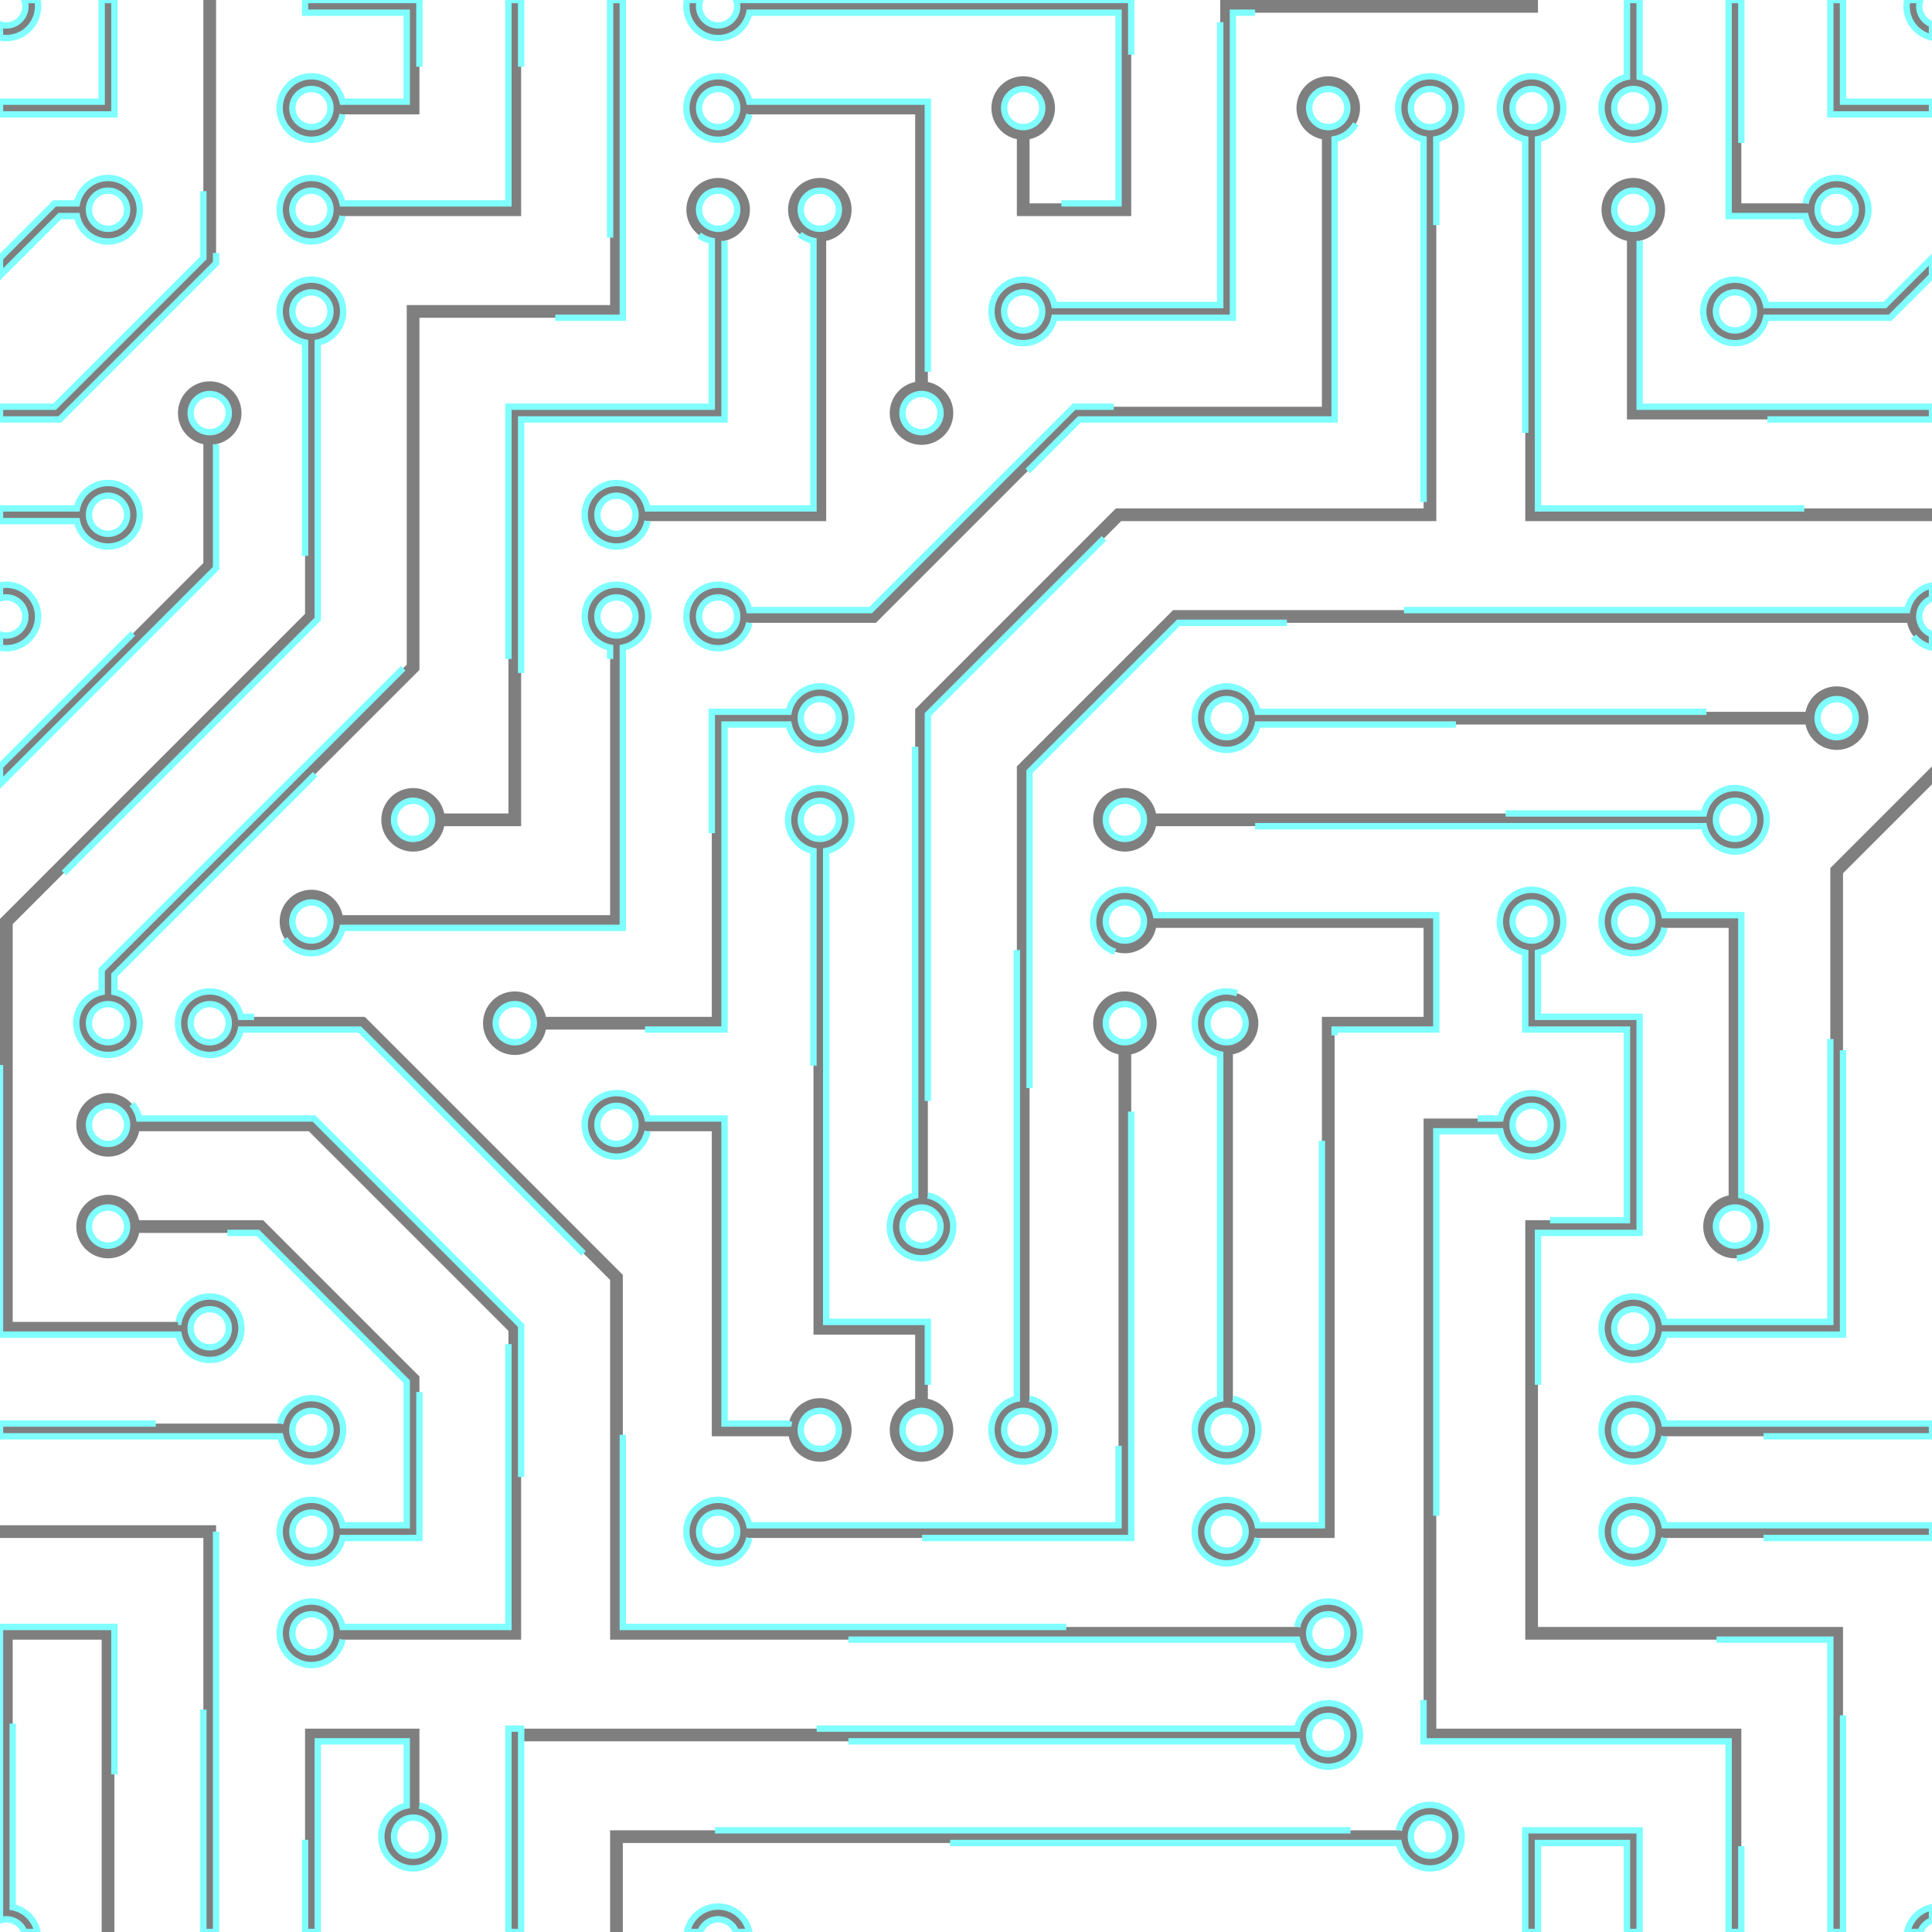
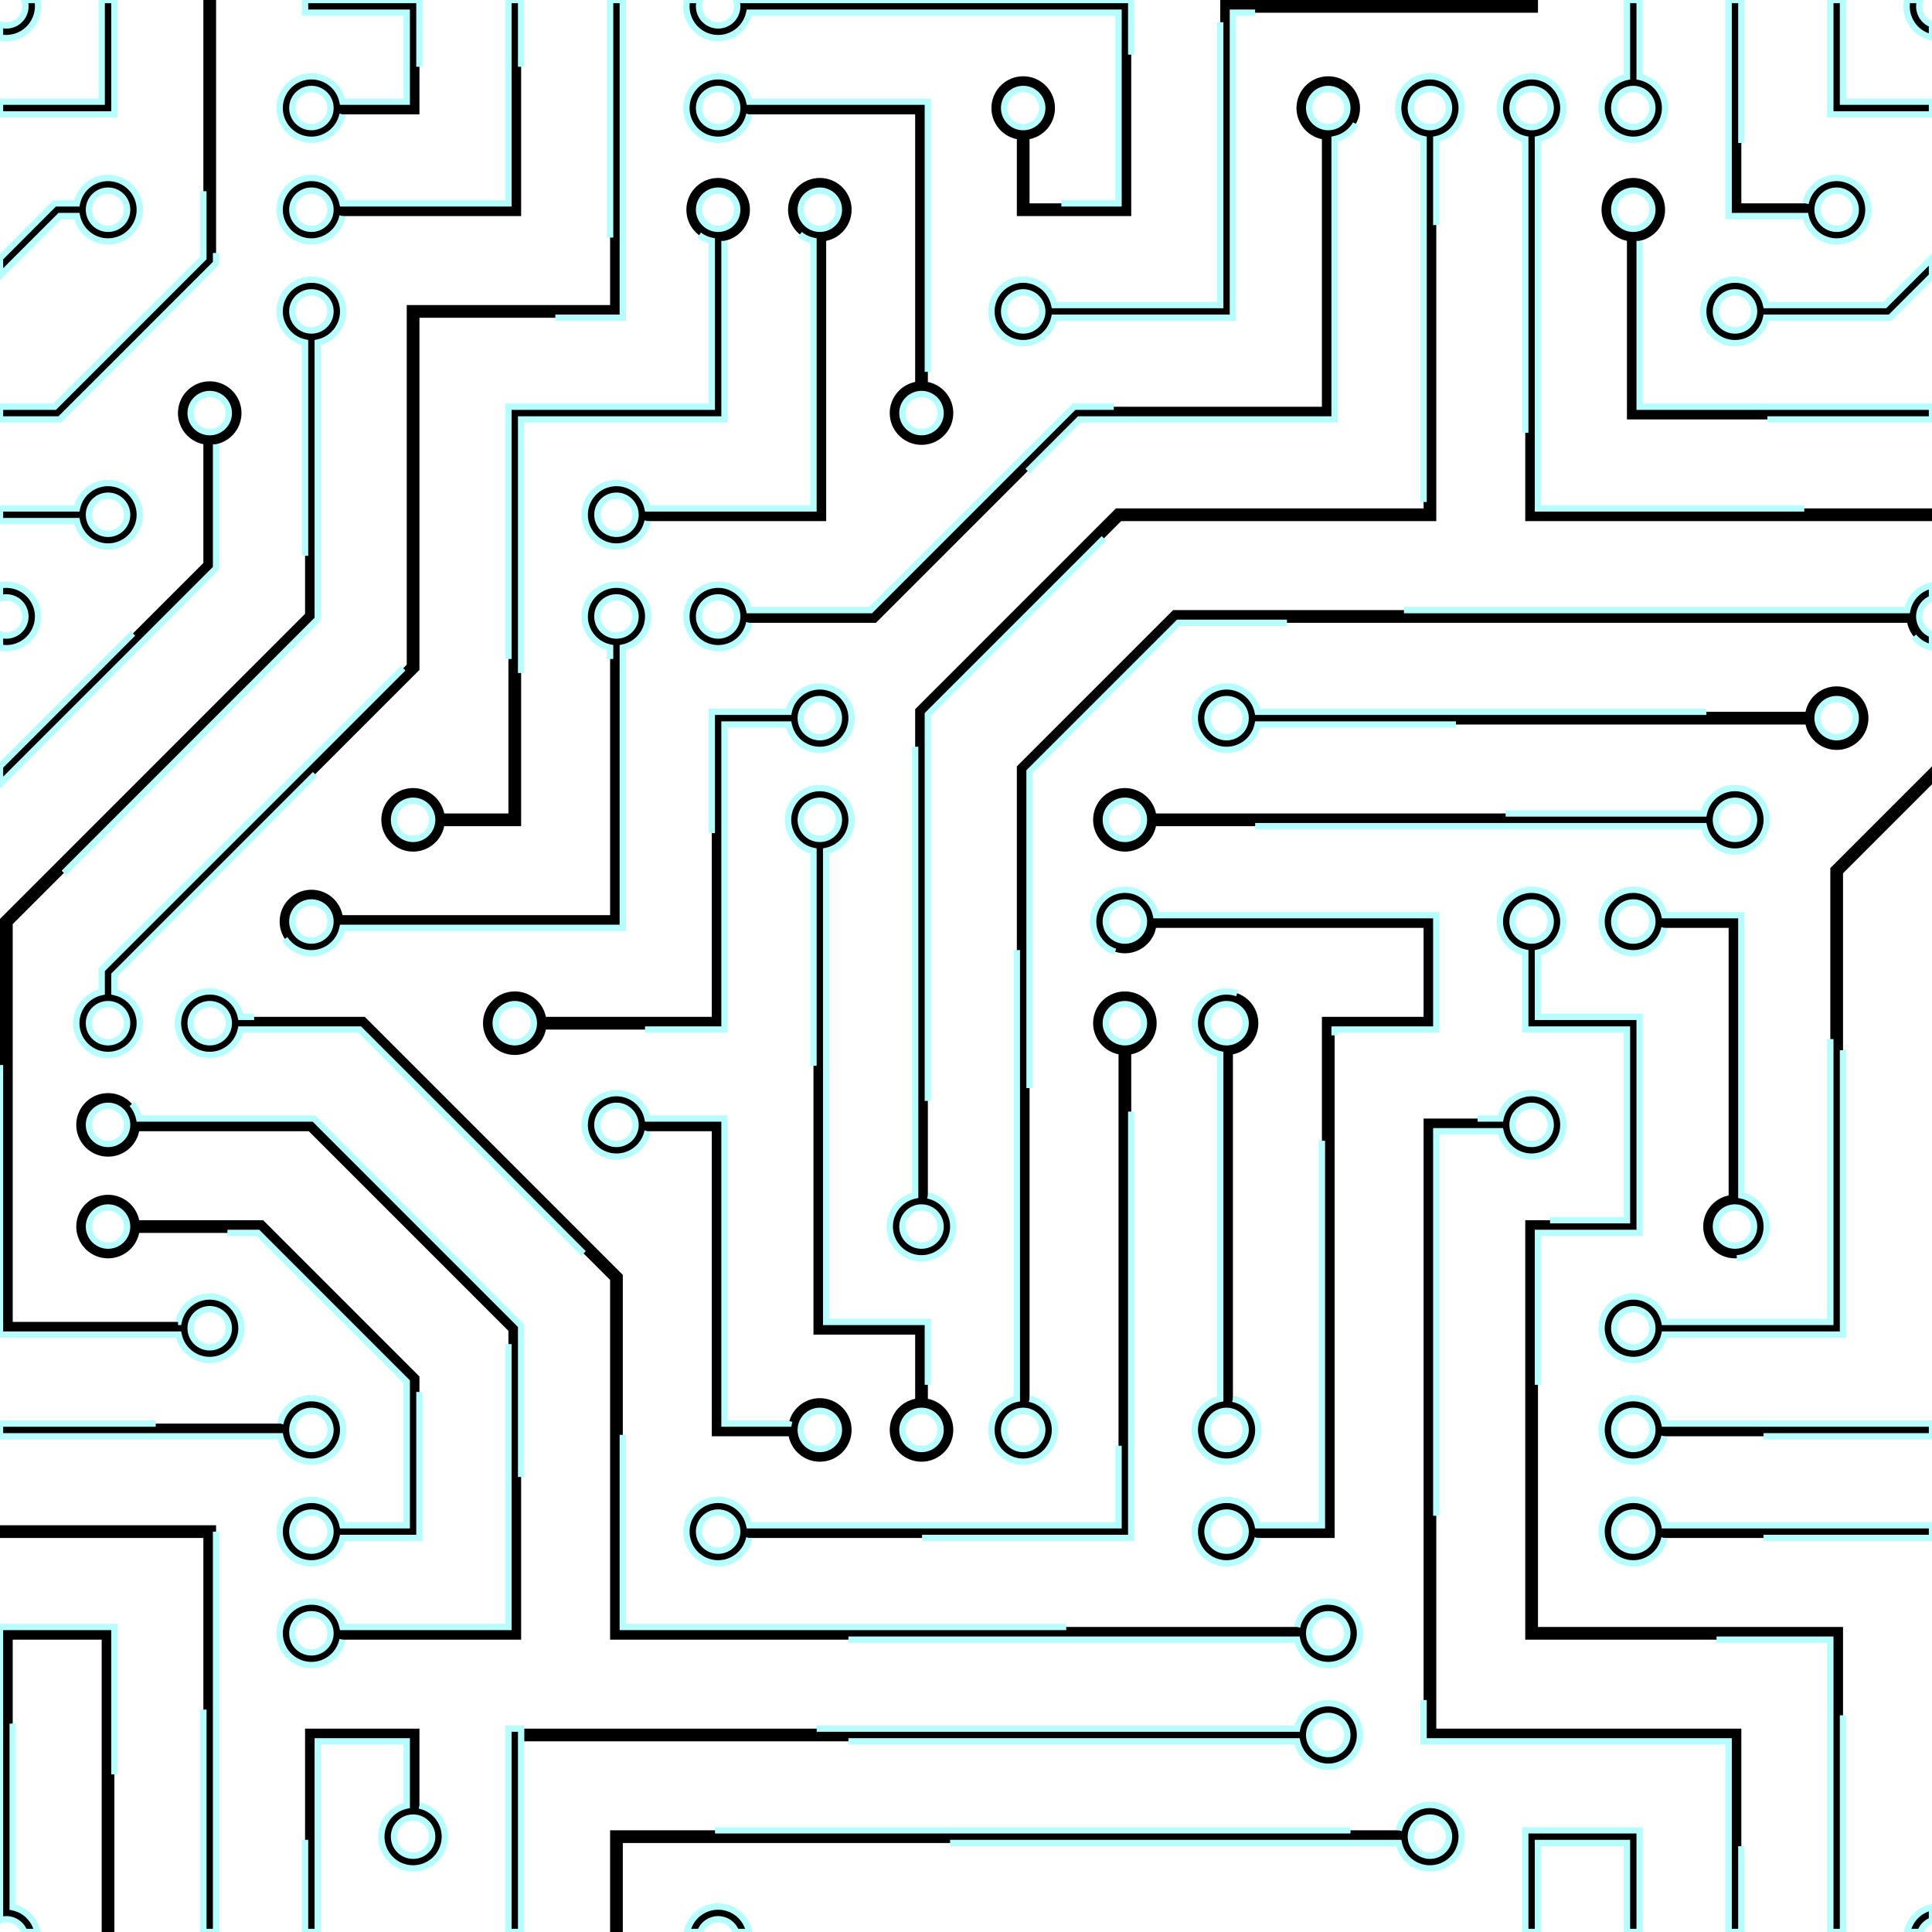
<svg xmlns="http://www.w3.org/2000/svg" viewBox="0 0 304 304" width="304" height="304">
  <style>
	.path {
		stroke-dasharray: 100;
		animation: dash 30s linear;
		animation-iteration-count: infinite;
		animation-direction: alternate;
	}

	@keyframes dash {
		to {
			stroke-dashoffset: 1000;
		}
	}
</style>
-   <path class="path" stroke="#0FF" stroke-width="1" opacity="0.5" d="M44.1 224a5 5 0 1 1 0 2H0v-2h44.1zm160 48a5 5 0 1 1 0 2H82v-2h122.1zm57.8-46a5 5 0 1 1 0-2H304v2h-42.1zm0 16a5 5 0 1 1 0-2H304v2h-42.1zm6.2-114a5 5 0 1 1 0 2h-86.2a5 5 0 1 1 0-2h86.2zm-256-48a5 5 0 1 1 0 2H0v-2h12.1zm185.8 34a5 5 0 1 1 0-2h86.2a5 5 0 1 1 0 2h-86.2zM258 12.1a5 5 0 1 1-2 0V0h2v12.1zm-64 208a5 5 0 1 1-2 0v-54.2a5 5 0 1 1 2 0v54.2zm48-198.2V80h62v2h-64V21.9a5 5 0 1 1 2 0zm16 16V64h46v2h-48V37.9a5 5 0 1 1 2 0zm-128 96V208h16v12.1a5 5 0 1 1-2 0V210h-16v-76.1a5 5 0 1 1 2 0zm-5.9-21.9a5 5 0 1 1 0 2H114v48H85.9a5 5 0 1 1 0-2H112v-48h12.1zm-6.2 130a5 5 0 1 1 0-2H176v-74.1a5 5 0 1 1 2 0V242h-60.1zm-16-64a5 5 0 1 1 0-2H114v48h10.1a5 5 0 1 1 0 2H112v-48h-10.1zM66 284.1a5 5 0 1 1-2 0V274H50v30h-2v-32h18v12.1zM236.1 176a5 5 0 1 1 0 2H226v94h48v32h-2v-30h-48v-98h12.1zm25.8-30a5 5 0 1 1 0-2H274v44.1a5 5 0 1 1-2 0V146h-10.1zm-64 96a5 5 0 1 1 0-2H208v-80h16v-14h-42.1a5 5 0 1 1 0-2H226v18h-16v80h-12.1zm86.2-210a5 5 0 1 1 0 2H272V0h2v32h10.1zM98 101.9V146H53.9a5 5 0 1 1 0-2H96v-42.1a5 5 0 1 1 2 0zM53.9 34a5 5 0 1 1 0-2H80V0h2v34H53.9zm60.1 3.9V66H82v64H69.9a5 5 0 1 1 0-2H80V64h32V37.9a5 5 0 1 1 2 0zM101.9 82a5 5 0 1 1 0-2H128V37.9a5 5 0 1 1 2 0V82h-28.1zm16-64a5 5 0 1 1 0-2H146v44.1a5 5 0 1 1-2 0V18h-26.1zm102.2 270a5 5 0 1 1 0 2H98v14h-2v-16h124.1zM242 149.9V160h16v34h-16v62h48v48h-2v-46h-48v-66h16v-30h-16v-12.1a5 5 0 1 1 2 0zM53.9 18a5 5 0 1 1 0-2H64V2H48V0h18v18H53.9zm112 32a5 5 0 1 1 0-2H192V0h50v2h-48v48h-28.1zm-48-48a5 5 0 0 1-9.8-2h2.07a3 3 0 1 0 5.66 0H178v34h-18V21.9a5 5 0 1 1 2 0V32h14V2h-58.1zm0 96a5 5 0 1 1 0-2H137l32-32h39V21.9a5 5 0 1 1 2 0V66h-40.17l-32 32H117.9zm28.1 90.1a5 5 0 1 1-2 0v-76.51L175.59 80H224V21.9a5 5 0 1 1 2 0V82h-49.59L146 112.41v75.69zm16 32a5 5 0 1 1-2 0v-99.51L184.59 96H300.1a5 5 0 0 1 3.9-3.9v2.07a3 3 0 0 0 0 5.66v2.07a5 5 0 0 1-3.9-3.9H185.41L162 121.41v98.69zm-144-64a5 5 0 1 1-2 0v-3.51l48-48V48h32V0h2v50H66v55.41l-48 48v2.69zM50 53.9v43.51l-48 48V208h26.1a5 5 0 1 1 0 2H0v-65.41l48-48V53.9a5 5 0 1 1 2 0zm-16 16V89.41l-34 34v-2.82l32-32V69.9a5 5 0 1 1 2 0zM12.1 32a5 5 0 1 1 0 2H9.41L0 43.41V40.6L8.59 32h3.51zm265.8 18a5 5 0 1 1 0-2h18.69l7.41-7.41v2.82L297.41 50H277.9zm-16 160a5 5 0 1 1 0-2H288v-71.41l16-16v2.82l-14 14V210h-28.1zm-208 32a5 5 0 1 1 0-2H64v-22.59L40.59 194H21.9a5 5 0 1 1 0-2H41.41L66 216.59V242H53.9zm150.2 14a5 5 0 1 1 0 2H96v-56.6L56.6 162H37.9a5 5 0 1 1 0-2h19.5L98 200.6V256h106.1zm-150.2 2a5 5 0 1 1 0-2H80v-46.59L48.59 178H21.9a5 5 0 1 1 0-2H49.41L82 208.59V258H53.9zM34 39.8v1.61L9.41 66H0v-2h8.59L32 40.59V0h2v39.8zM2 300.1a5 5 0 0 1 3.9 3.9H3.83A3 3 0 0 0 0 302.17V256h18v48h-2v-46H2v42.1zM34 241v63h-2v-62H0v-2h34v1zM17 18H0v-2h16V0h2v18h-1zm273-2h14v2h-16V0h2v16zm-32 273v15h-2v-14h-14v14h-2v-16h18v1zM0 92.1A5.02 5.02 0 0 1 6 97a5 5 0 0 1-6 4.9v-2.07a3 3 0 1 0 0-5.66V92.1zM80 272h2v32h-2v-32zm37.9 32h-2.07a3 3 0 0 0-5.66 0h-2.07a5 5 0 0 1 9.8 0zM5.9 0A5.02 5.02 0 0 1 0 5.9V3.83A3 3 0 0 0 3.83 0H5.9zm294.2 0h2.07A3 3 0 0 0 304 3.83V5.9a5 5 0 0 1-3.9-5.9zm3.9 300.1v2.07a3 3 0 0 0-1.83 1.83h-2.07a5 5 0 0 1 3.9-3.9zM97 100a3 3 0 1 0 0-6 3 3 0 0 0 0 6zm0-16a3 3 0 1 0 0-6 3 3 0 0 0 0 6zm16 16a3 3 0 1 0 0-6 3 3 0 0 0 0 6zm16 16a3 3 0 1 0 0-6 3 3 0 0 0 0 6zm0 16a3 3 0 1 0 0-6 3 3 0 0 0 0 6zm-48 32a3 3 0 1 0 0-6 3 3 0 0 0 0 6zm16 16a3 3 0 1 0 0-6 3 3 0 0 0 0 6zm32 48a3 3 0 1 0 0-6 3 3 0 0 0 0 6zm-16 16a3 3 0 1 0 0-6 3 3 0 0 0 0 6zm32-16a3 3 0 1 0 0-6 3 3 0 0 0 0 6zm0-32a3 3 0 1 0 0-6 3 3 0 0 0 0 6zm16 32a3 3 0 1 0 0-6 3 3 0 0 0 0 6zm32 16a3 3 0 1 0 0-6 3 3 0 0 0 0 6zm0-16a3 3 0 1 0 0-6 3 3 0 0 0 0 6zm-16-64a3 3 0 1 0 0-6 3 3 0 0 0 0 6zm16 0a3 3 0 1 0 0-6 3 3 0 0 0 0 6zm16 96a3 3 0 1 0 0-6 3 3 0 0 0 0 6zm0 16a3 3 0 1 0 0-6 3 3 0 0 0 0 6zm16 16a3 3 0 1 0 0-6 3 3 0 0 0 0 6zm16-144a3 3 0 1 0 0-6 3 3 0 0 0 0 6zm0 32a3 3 0 1 0 0-6 3 3 0 0 0 0 6zm16-32a3 3 0 1 0 0-6 3 3 0 0 0 0 6zm16-16a3 3 0 1 0 0-6 3 3 0 0 0 0 6zm-96 0a3 3 0 1 0 0-6 3 3 0 0 0 0 6zm0 16a3 3 0 1 0 0-6 3 3 0 0 0 0 6zm16-32a3 3 0 1 0 0-6 3 3 0 0 0 0 6zm96 0a3 3 0 1 0 0-6 3 3 0 0 0 0 6zm-16-64a3 3 0 1 0 0-6 3 3 0 0 0 0 6zm16-16a3 3 0 1 0 0-6 3 3 0 0 0 0 6zm-32 0a3 3 0 1 0 0-6 3 3 0 0 0 0 6zm0-16a3 3 0 1 0 0-6 3 3 0 0 0 0 6zm-16 0a3 3 0 1 0 0-6 3 3 0 0 0 0 6zm-16 0a3 3 0 1 0 0-6 3 3 0 0 0 0 6zm-16 0a3 3 0 1 0 0-6 3 3 0 0 0 0 6zM49 36a3 3 0 1 0 0-6 3 3 0 0 0 0 6zm-32 0a3 3 0 1 0 0-6 3 3 0 0 0 0 6zm32 16a3 3 0 1 0 0-6 3 3 0 0 0 0 6zM33 68a3 3 0 1 0 0-6 3 3 0 0 0 0 6zm16-48a3 3 0 1 0 0-6 3 3 0 0 0 0 6zm0 240a3 3 0 1 0 0-6 3 3 0 0 0 0 6zm16 32a3 3 0 1 0 0-6 3 3 0 0 0 0 6zm-16-64a3 3 0 1 0 0-6 3 3 0 0 0 0 6zm0 16a3 3 0 1 0 0-6 3 3 0 0 0 0 6zm-16-32a3 3 0 1 0 0-6 3 3 0 0 0 0 6zm80-176a3 3 0 1 0 0-6 3 3 0 0 0 0 6zm16 0a3 3 0 1 0 0-6 3 3 0 0 0 0 6zm-16-16a3 3 0 1 0 0-6 3 3 0 0 0 0 6zm32 48a3 3 0 1 0 0-6 3 3 0 0 0 0 6zm16-16a3 3 0 1 0 0-6 3 3 0 0 0 0 6zm0-32a3 3 0 1 0 0-6 3 3 0 0 0 0 6zm112 176a3 3 0 1 0 0-6 3 3 0 0 0 0 6zm-16 16a3 3 0 1 0 0-6 3 3 0 0 0 0 6zm0 16a3 3 0 1 0 0-6 3 3 0 0 0 0 6zm0 16a3 3 0 1 0 0-6 3 3 0 0 0 0 6zM17 180a3 3 0 1 0 0-6 3 3 0 0 0 0 6zm0 16a3 3 0 1 0 0-6 3 3 0 0 0 0 6zm0-32a3 3 0 1 0 0-6 3 3 0 0 0 0 6zm16 0a3 3 0 1 0 0-6 3 3 0 0 0 0 6zM17 84a3 3 0 1 0 0-6 3 3 0 0 0 0 6zm32 64a3 3 0 1 0 0-6 3 3 0 0 0 0 6zm16-16a3 3 0 1 0 0-6 3 3 0 0 0 0 6z" />
+   <path class="path" stroke="#B7FDFE" stroke-width="1" opacity="1" d="M44.1 224a5 5 0 1 1 0 2H0v-2h44.1zm160 48a5 5 0 1 1 0 2H82v-2h122.1zm57.8-46a5 5 0 1 1 0-2H304v2h-42.1zm0 16a5 5 0 1 1 0-2H304v2h-42.1zm6.2-114a5 5 0 1 1 0 2h-86.2a5 5 0 1 1 0-2h86.2zm-256-48a5 5 0 1 1 0 2H0v-2h12.1zm185.8 34a5 5 0 1 1 0-2h86.2a5 5 0 1 1 0 2h-86.2zM258 12.1a5 5 0 1 1-2 0V0h2v12.1zm-64 208a5 5 0 1 1-2 0v-54.2a5 5 0 1 1 2 0v54.2zm48-198.2V80h62v2h-64V21.9a5 5 0 1 1 2 0zm16 16V64h46v2h-48V37.9a5 5 0 1 1 2 0zm-128 96V208h16v12.1a5 5 0 1 1-2 0V210h-16v-76.1a5 5 0 1 1 2 0zm-5.9-21.9a5 5 0 1 1 0 2H114v48H85.9a5 5 0 1 1 0-2H112v-48h12.1zm-6.2 130a5 5 0 1 1 0-2H176v-74.1a5 5 0 1 1 2 0V242h-60.1zm-16-64a5 5 0 1 1 0-2H114v48h10.1a5 5 0 1 1 0 2H112v-48h-10.1zM66 284.1a5 5 0 1 1-2 0V274H50v30h-2v-32h18v12.1zM236.1 176a5 5 0 1 1 0 2H226v94h48v32h-2v-30h-48v-98h12.1zm25.8-30a5 5 0 1 1 0-2H274v44.1a5 5 0 1 1-2 0V146h-10.1zm-64 96a5 5 0 1 1 0-2H208v-80h16v-14h-42.1a5 5 0 1 1 0-2H226v18h-16v80h-12.1zm86.2-210a5 5 0 1 1 0 2H272V0h2v32h10.1zM98 101.9V146H53.9a5 5 0 1 1 0-2H96v-42.1a5 5 0 1 1 2 0zM53.9 34a5 5 0 1 1 0-2H80V0h2v34H53.9zm60.1 3.9V66H82v64H69.9a5 5 0 1 1 0-2H80V64h32V37.9a5 5 0 1 1 2 0zM101.9 82a5 5 0 1 1 0-2H128V37.9a5 5 0 1 1 2 0V82h-28.1zm16-64a5 5 0 1 1 0-2H146v44.1a5 5 0 1 1-2 0V18h-26.1zm102.2 270a5 5 0 1 1 0 2H98v14h-2v-16h124.1zM242 149.9V160h16v34h-16v62h48v48h-2v-46h-48v-66h16v-30h-16v-12.1a5 5 0 1 1 2 0zM53.9 18a5 5 0 1 1 0-2H64V2H48V0h18v18H53.9zm112 32a5 5 0 1 1 0-2H192V0h50v2h-48v48h-28.1zm-48-48a5 5 0 0 1-9.8-2h2.07a3 3 0 1 0 5.66 0H178v34h-18V21.9a5 5 0 1 1 2 0V32h14V2h-58.1zm0 96a5 5 0 1 1 0-2H137l32-32h39V21.9a5 5 0 1 1 2 0V66h-40.17l-32 32H117.9zm28.1 90.1a5 5 0 1 1-2 0v-76.51L175.59 80H224V21.9a5 5 0 1 1 2 0V82h-49.59L146 112.41v75.69zm16 32a5 5 0 1 1-2 0v-99.51L184.59 96H300.1a5 5 0 0 1 3.9-3.9v2.07a3 3 0 0 0 0 5.66v2.07a5 5 0 0 1-3.9-3.9H185.41L162 121.41v98.69zm-144-64a5 5 0 1 1-2 0v-3.51l48-48V48h32V0h2v50H66v55.41l-48 48v2.69zM50 53.9v43.51l-48 48V208h26.1a5 5 0 1 1 0 2H0v-65.41l48-48V53.9a5 5 0 1 1 2 0zm-16 16V89.41l-34 34v-2.82l32-32V69.9a5 5 0 1 1 2 0zM12.1 32a5 5 0 1 1 0 2H9.41L0 43.41V40.6L8.59 32h3.51zm265.8 18a5 5 0 1 1 0-2h18.69l7.41-7.41v2.82L297.41 50H277.9zm-16 160a5 5 0 1 1 0-2H288v-71.41l16-16v2.82l-14 14V210h-28.1zm-208 32a5 5 0 1 1 0-2H64v-22.59L40.59 194H21.9a5 5 0 1 1 0-2H41.41L66 216.59V242H53.9zm150.2 14a5 5 0 1 1 0 2H96v-56.6L56.6 162H37.9a5 5 0 1 1 0-2h19.5L98 200.6V256h106.1zm-150.2 2a5 5 0 1 1 0-2H80v-46.59L48.59 178H21.9a5 5 0 1 1 0-2H49.41L82 208.59V258H53.9zM34 39.8v1.61L9.41 66H0v-2h8.59L32 40.59V0h2v39.8zM2 300.1a5 5 0 0 1 3.9 3.9H3.83A3 3 0 0 0 0 302.17V256h18v48h-2v-46H2v42.1zM34 241v63h-2v-62H0v-2h34v1zM17 18H0v-2h16V0h2v18h-1zm273-2h14v2h-16V0h2v16zm-32 273v15h-2v-14h-14v14h-2v-16h18v1zM0 92.1A5.02 5.02 0 0 1 6 97a5 5 0 0 1-6 4.9v-2.07a3 3 0 1 0 0-5.66V92.1zM80 272h2v32h-2v-32zm37.9 32h-2.07a3 3 0 0 0-5.66 0h-2.07a5 5 0 0 1 9.8 0zM5.9 0A5.02 5.02 0 0 1 0 5.9V3.83A3 3 0 0 0 3.83 0H5.9zm294.2 0h2.07A3 3 0 0 0 304 3.83V5.9a5 5 0 0 1-3.9-5.9zm3.9 300.1v2.07a3 3 0 0 0-1.83 1.83h-2.07a5 5 0 0 1 3.9-3.9zM97 100a3 3 0 1 0 0-6 3 3 0 0 0 0 6zm0-16a3 3 0 1 0 0-6 3 3 0 0 0 0 6zm16 16a3 3 0 1 0 0-6 3 3 0 0 0 0 6zm16 16a3 3 0 1 0 0-6 3 3 0 0 0 0 6zm0 16a3 3 0 1 0 0-6 3 3 0 0 0 0 6zm-48 32a3 3 0 1 0 0-6 3 3 0 0 0 0 6zm16 16a3 3 0 1 0 0-6 3 3 0 0 0 0 6zm32 48a3 3 0 1 0 0-6 3 3 0 0 0 0 6zm-16 16a3 3 0 1 0 0-6 3 3 0 0 0 0 6zm32-16a3 3 0 1 0 0-6 3 3 0 0 0 0 6zm0-32a3 3 0 1 0 0-6 3 3 0 0 0 0 6zm16 32a3 3 0 1 0 0-6 3 3 0 0 0 0 6zm32 16a3 3 0 1 0 0-6 3 3 0 0 0 0 6zm0-16a3 3 0 1 0 0-6 3 3 0 0 0 0 6zm-16-64a3 3 0 1 0 0-6 3 3 0 0 0 0 6zm16 0a3 3 0 1 0 0-6 3 3 0 0 0 0 6zm16 96a3 3 0 1 0 0-6 3 3 0 0 0 0 6zm0 16a3 3 0 1 0 0-6 3 3 0 0 0 0 6zm16 16a3 3 0 1 0 0-6 3 3 0 0 0 0 6zm16-144a3 3 0 1 0 0-6 3 3 0 0 0 0 6zm0 32a3 3 0 1 0 0-6 3 3 0 0 0 0 6zm16-32a3 3 0 1 0 0-6 3 3 0 0 0 0 6zm16-16a3 3 0 1 0 0-6 3 3 0 0 0 0 6zm-96 0a3 3 0 1 0 0-6 3 3 0 0 0 0 6zm0 16a3 3 0 1 0 0-6 3 3 0 0 0 0 6zm16-32a3 3 0 1 0 0-6 3 3 0 0 0 0 6zm96 0a3 3 0 1 0 0-6 3 3 0 0 0 0 6zm-16-64a3 3 0 1 0 0-6 3 3 0 0 0 0 6zm16-16a3 3 0 1 0 0-6 3 3 0 0 0 0 6zm-32 0a3 3 0 1 0 0-6 3 3 0 0 0 0 6zm0-16a3 3 0 1 0 0-6 3 3 0 0 0 0 6zm-16 0a3 3 0 1 0 0-6 3 3 0 0 0 0 6zm-16 0a3 3 0 1 0 0-6 3 3 0 0 0 0 6zm-16 0a3 3 0 1 0 0-6 3 3 0 0 0 0 6zM49 36a3 3 0 1 0 0-6 3 3 0 0 0 0 6zm-32 0a3 3 0 1 0 0-6 3 3 0 0 0 0 6zm32 16a3 3 0 1 0 0-6 3 3 0 0 0 0 6zM33 68a3 3 0 1 0 0-6 3 3 0 0 0 0 6zm16-48a3 3 0 1 0 0-6 3 3 0 0 0 0 6zm0 240a3 3 0 1 0 0-6 3 3 0 0 0 0 6zm16 32a3 3 0 1 0 0-6 3 3 0 0 0 0 6zm-16-64a3 3 0 1 0 0-6 3 3 0 0 0 0 6zm0 16a3 3 0 1 0 0-6 3 3 0 0 0 0 6zm-16-32a3 3 0 1 0 0-6 3 3 0 0 0 0 6zm80-176a3 3 0 1 0 0-6 3 3 0 0 0 0 6zm16 0a3 3 0 1 0 0-6 3 3 0 0 0 0 6zm-16-16a3 3 0 1 0 0-6 3 3 0 0 0 0 6zm32 48a3 3 0 1 0 0-6 3 3 0 0 0 0 6zm16-16a3 3 0 1 0 0-6 3 3 0 0 0 0 6zm0-32a3 3 0 1 0 0-6 3 3 0 0 0 0 6zm112 176a3 3 0 1 0 0-6 3 3 0 0 0 0 6zm-16 16a3 3 0 1 0 0-6 3 3 0 0 0 0 6zm0 16a3 3 0 1 0 0-6 3 3 0 0 0 0 6zm0 16a3 3 0 1 0 0-6 3 3 0 0 0 0 6zM17 180a3 3 0 1 0 0-6 3 3 0 0 0 0 6zm0 16a3 3 0 1 0 0-6 3 3 0 0 0 0 6zm0-32a3 3 0 1 0 0-6 3 3 0 0 0 0 6zm16 0a3 3 0 1 0 0-6 3 3 0 0 0 0 6zM17 84a3 3 0 1 0 0-6 3 3 0 0 0 0 6zm32 64a3 3 0 1 0 0-6 3 3 0 0 0 0 6zm16-16a3 3 0 1 0 0-6 3 3 0 0 0 0 6z" />
</svg>
